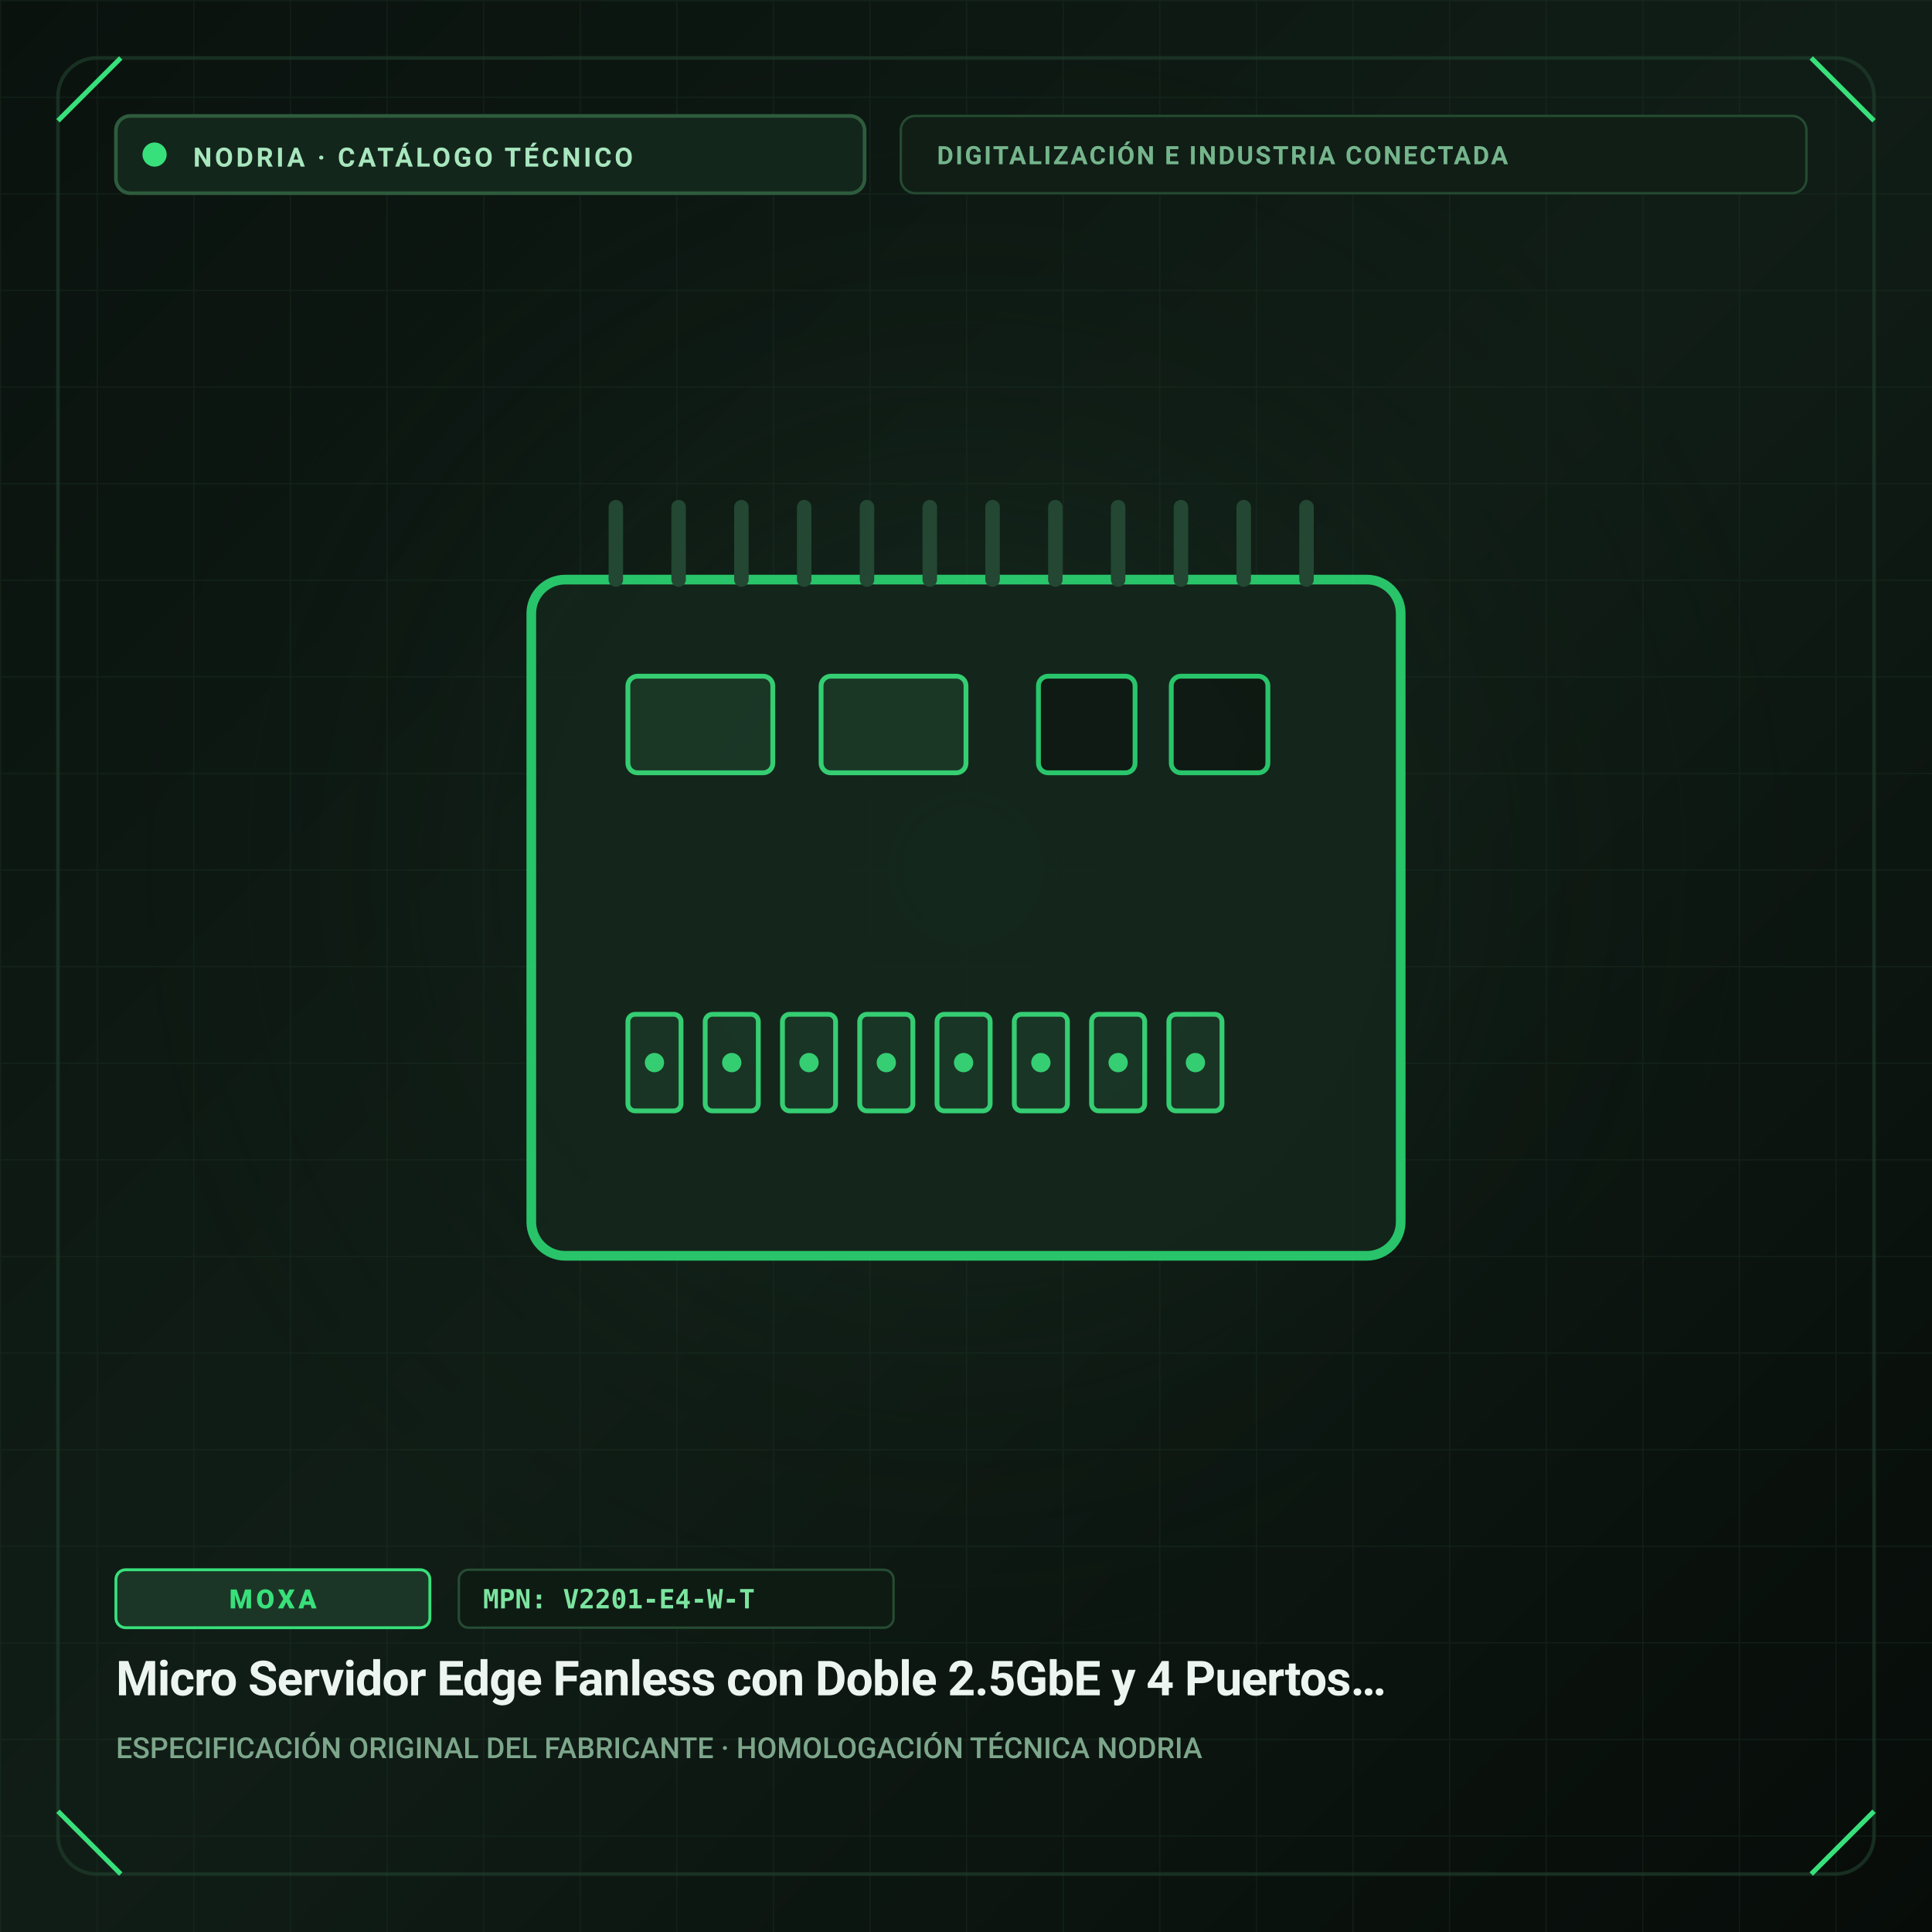
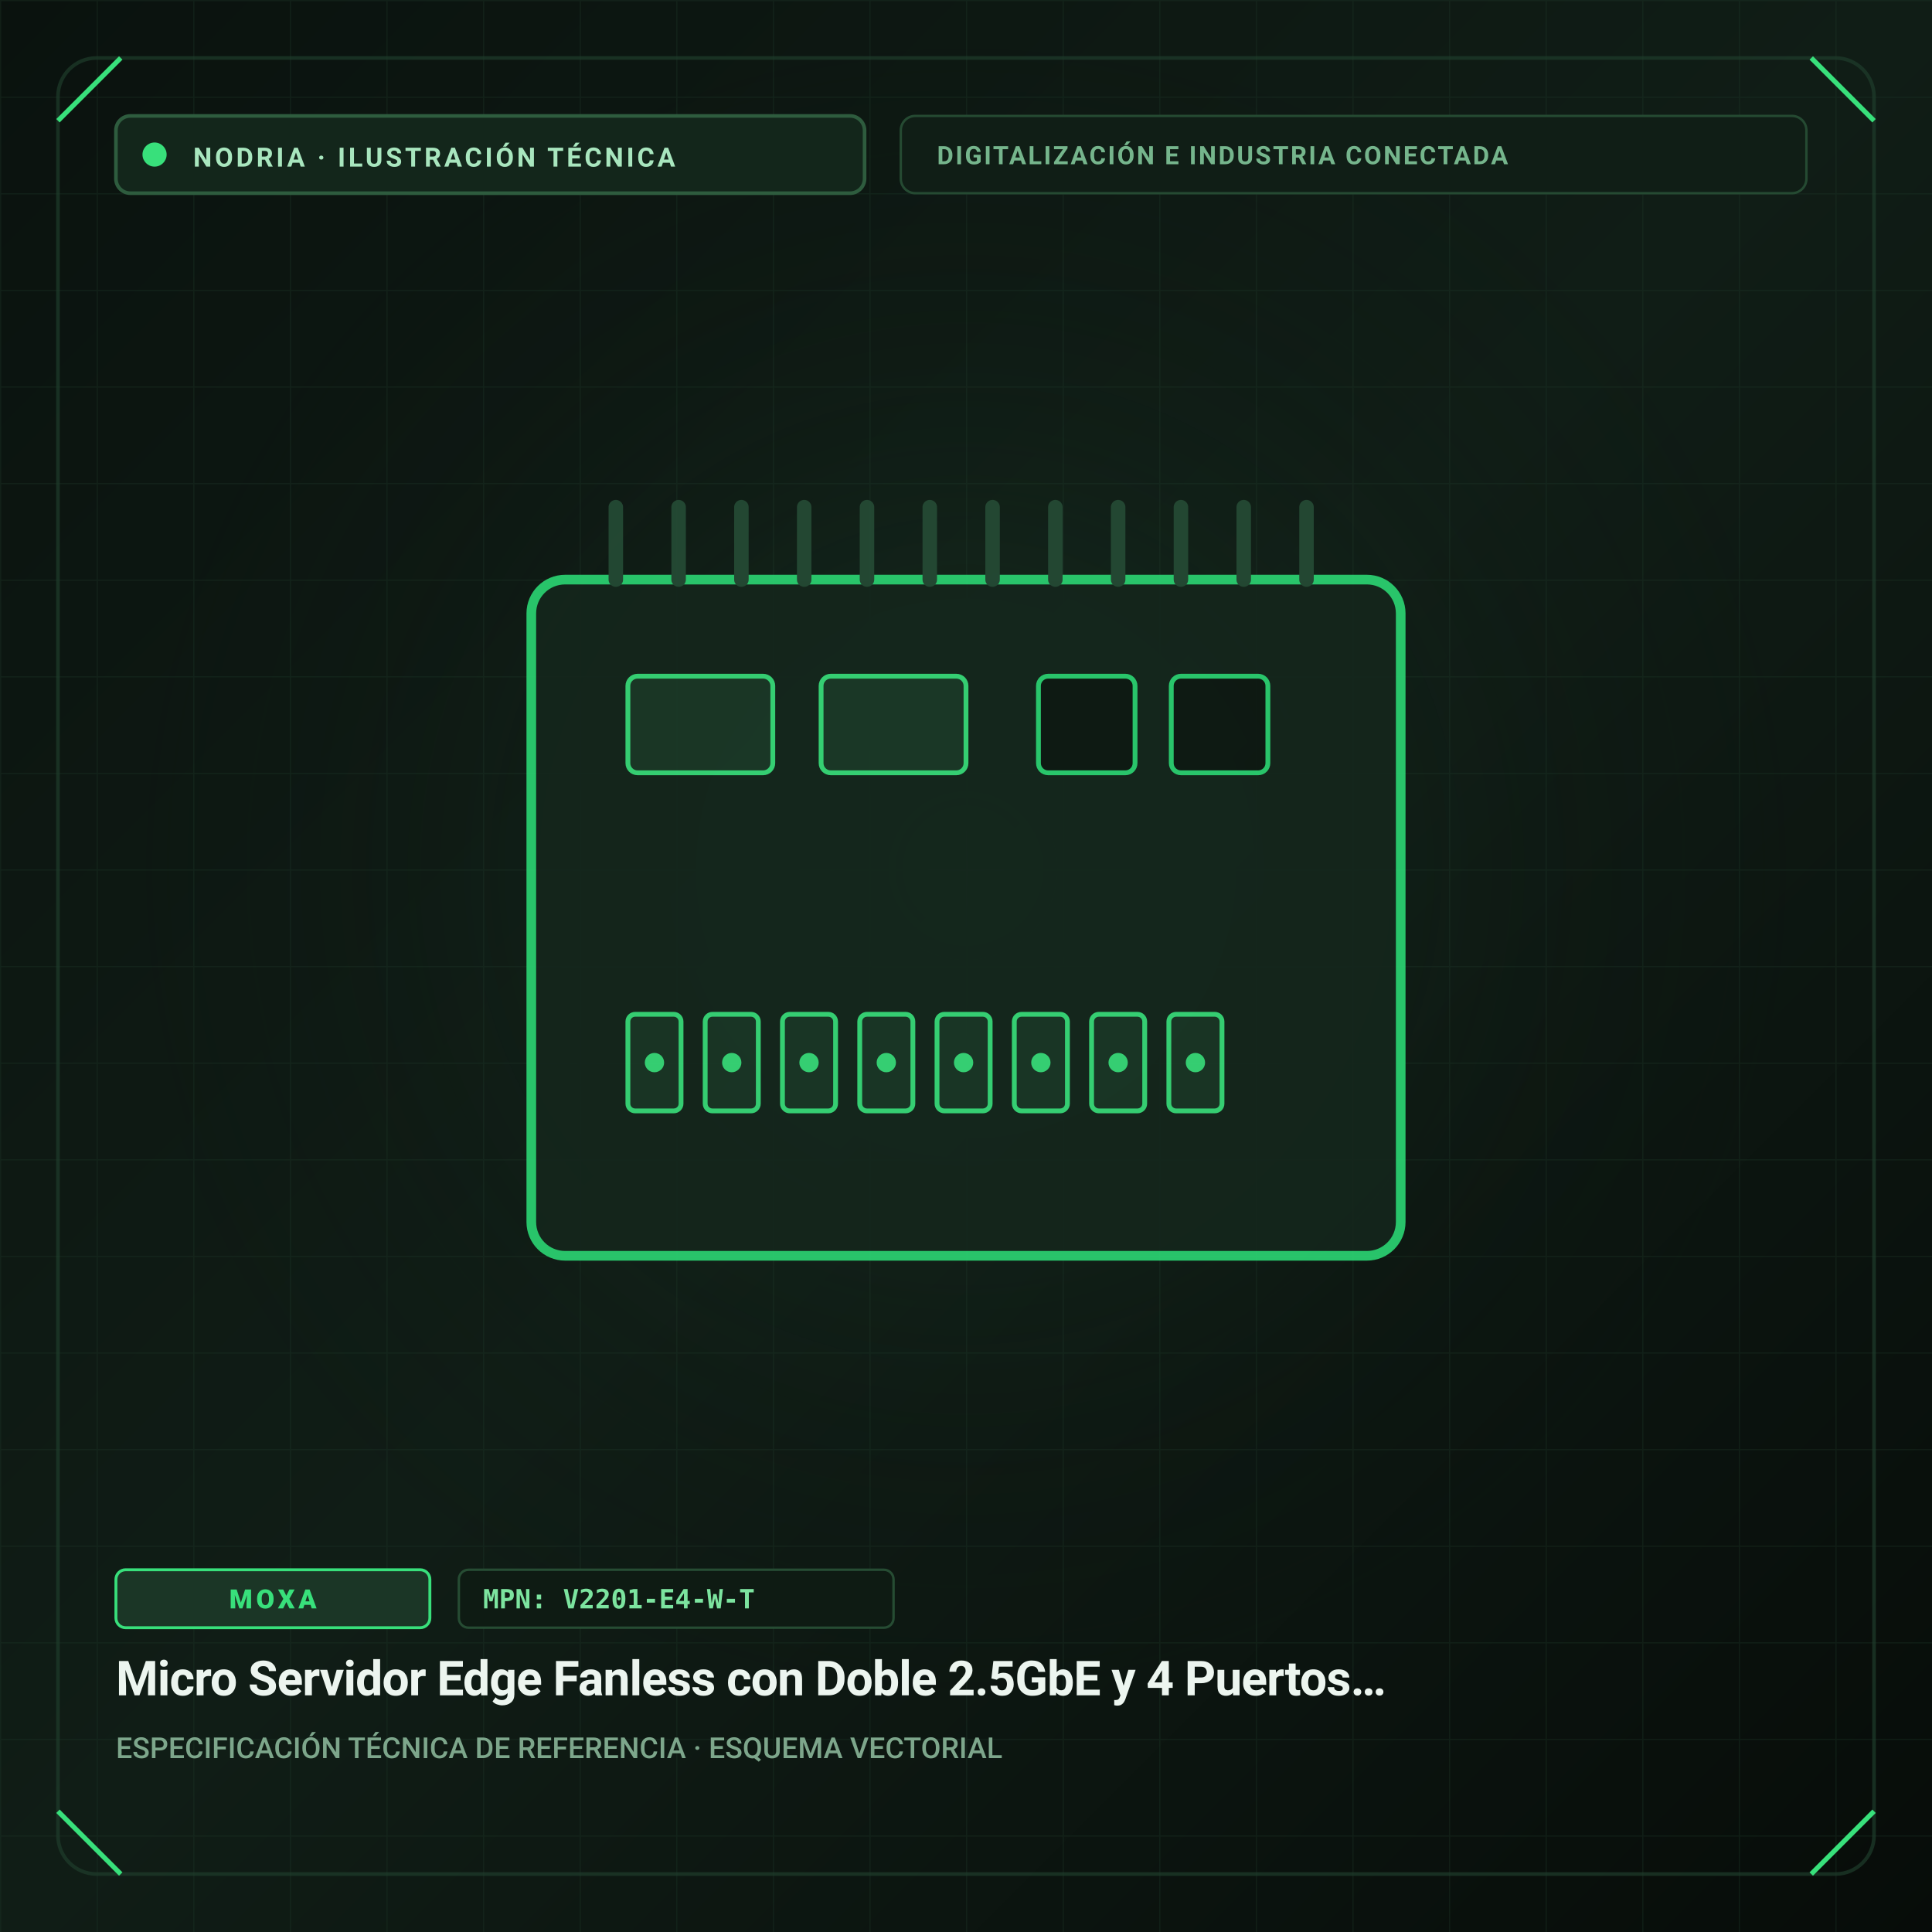
<svg xmlns="http://www.w3.org/2000/svg" viewBox="0 0 800 800" width="800" height="800">
  <defs>
    <linearGradient id="bg-grad" x1="0%" y1="0%" x2="100%" y2="100%">
      <stop offset="0%" stop-color="#0a120e" />
      <stop offset="50%" stop-color="#101d16" />
      <stop offset="100%" stop-color="#070c09" />
    </linearGradient>
    <radialGradient id="center-glow" cx="50%" cy="45%" r="45%">
      <stop offset="0%" stop-color="#234c34" stop-opacity="0.45" />
      <stop offset="70%" stop-color="#101e16" stop-opacity="0.1" />
      <stop offset="100%" stop-color="#0a120e" stop-opacity="0" />
    </radialGradient>
    <pattern id="tech-grid" width="40" height="40" patternUnits="userSpaceOnUse">
      <path d="M 40 0 L 0 0 0 40" fill="none" stroke="#1d3829" stroke-width="1" stroke-opacity="0.35" />
    </pattern>
  </defs>
  <rect width="800" height="800" fill="url(#bg-grad)" />
  <rect width="800" height="800" fill="url(#center-glow)" />
  <rect width="800" height="800" fill="url(#tech-grid)" />
  <rect x="24" y="24" width="752" height="752" rx="16" fill="none" stroke="#1f3d2b" stroke-width="1.5" stroke-opacity="0.7" />
  <line x1="24" y1="50" x2="50" y2="24" stroke="#38e07b" stroke-width="2" />
  <line x1="776" y1="50" x2="750" y2="24" stroke="#38e07b" stroke-width="2" />
  <line x1="24" y1="750" x2="50" y2="776" stroke="#38e07b" stroke-width="2" />
  <line x1="776" y1="750" x2="750" y2="776" stroke="#38e07b" stroke-width="2" />
  <g transform="translate(48, 48)">
    <rect x="0" y="0" width="310" height="32" rx="6" fill="#13261b" stroke="#2e5c3e" stroke-width="1.5" />
    <circle cx="16" cy="16" r="5" fill="#38e07b" />
-     <text x="32" y="21" font-family="-apple-system, BlinkMacSystemFont, 'Segoe UI', Roboto, sans-serif" font-size="11" font-weight="700" fill="#a8e6be" letter-spacing="1.2">NODRIA · CATÁLOGO TÉCNICO</text>
+     <text x="32" y="21" font-family="-apple-system, BlinkMacSystemFont, 'Segoe UI', Roboto, sans-serif" font-size="11" font-weight="700" fill="#a8e6be" letter-spacing="1.2">NODRIA · ILUSTRACIÓN TÉCNICA</text>
    <rect x="325" y="0" width="375" height="32" rx="6" fill="#101e16" stroke="#254a32" stroke-width="1" />
    <text x="340" y="20" font-family="-apple-system, BlinkMacSystemFont, 'Segoe UI', Roboto, sans-serif" font-size="10.5" font-weight="600" fill="#75b58c" letter-spacing="0.8">DIGITALIZACIÓN E INDUSTRIA CONECTADA</text>
  </g>
  <g id="product-schematic">
    <g stroke="#38e07b" stroke-width="2" fill="none" opacity="0.9">
      <rect x="220" y="240" width="360" height="280" rx="14" fill="#14261c" stroke="#2bd673" stroke-width="4" />
      <line x1="255" y1="210" x2="255" y2="240" stroke="#254b35" stroke-width="6" stroke-linecap="round" />
      <line x1="281" y1="210" x2="281" y2="240" stroke="#254b35" stroke-width="6" stroke-linecap="round" />
      <line x1="307" y1="210" x2="307" y2="240" stroke="#254b35" stroke-width="6" stroke-linecap="round" />
      <line x1="333" y1="210" x2="333" y2="240" stroke="#254b35" stroke-width="6" stroke-linecap="round" />
      <line x1="359" y1="210" x2="359" y2="240" stroke="#254b35" stroke-width="6" stroke-linecap="round" />
      <line x1="385" y1="210" x2="385" y2="240" stroke="#254b35" stroke-width="6" stroke-linecap="round" />
      <line x1="411" y1="210" x2="411" y2="240" stroke="#254b35" stroke-width="6" stroke-linecap="round" />
      <line x1="437" y1="210" x2="437" y2="240" stroke="#254b35" stroke-width="6" stroke-linecap="round" />
      <line x1="463" y1="210" x2="463" y2="240" stroke="#254b35" stroke-width="6" stroke-linecap="round" />
      <line x1="489" y1="210" x2="489" y2="240" stroke="#254b35" stroke-width="6" stroke-linecap="round" />
      <line x1="515" y1="210" x2="515" y2="240" stroke="#254b35" stroke-width="6" stroke-linecap="round" />
      <line x1="541" y1="210" x2="541" y2="240" stroke="#254b35" stroke-width="6" stroke-linecap="round" />
      <rect x="260" y="280" width="60" height="40" rx="4" fill="#1b3827" stroke="#38e07b" />
      <rect x="340" y="280" width="60" height="40" rx="4" fill="#1b3827" stroke="#38e07b" />
      <rect x="430" y="280" width="40" height="40" rx="4" fill="#0d1812" stroke="#2bd673" />
      <rect x="485" y="280" width="40" height="40" rx="4" fill="#0d1812" stroke="#2bd673" />
      <rect x="260" y="420" width="22" height="40" rx="3" fill="#1a3626" stroke="#38e07b" />
      <circle cx="271" cy="440" r="3" fill="#38e07b" />
      <rect x="292" y="420" width="22" height="40" rx="3" fill="#1a3626" stroke="#38e07b" />
      <circle cx="303" cy="440" r="3" fill="#38e07b" />
      <rect x="324" y="420" width="22" height="40" rx="3" fill="#1a3626" stroke="#38e07b" />
      <circle cx="335" cy="440" r="3" fill="#38e07b" />
      <rect x="356" y="420" width="22" height="40" rx="3" fill="#1a3626" stroke="#38e07b" />
      <circle cx="367" cy="440" r="3" fill="#38e07b" />
      <rect x="388" y="420" width="22" height="40" rx="3" fill="#1a3626" stroke="#38e07b" />
      <circle cx="399" cy="440" r="3" fill="#38e07b" />
      <rect x="420" y="420" width="22" height="40" rx="3" fill="#1a3626" stroke="#38e07b" />
      <circle cx="431" cy="440" r="3" fill="#38e07b" />
      <rect x="452" y="420" width="22" height="40" rx="3" fill="#1a3626" stroke="#38e07b" />
      <circle cx="463" cy="440" r="3" fill="#38e07b" />
      <rect x="484" y="420" width="22" height="40" rx="3" fill="#1a3626" stroke="#38e07b" />
      <circle cx="495" cy="440" r="3" fill="#38e07b" />
    </g>
  </g>
  <g transform="translate(48, 650)">
    <rect x="0" y="0" width="130" height="24" rx="4" fill="#1b3626" stroke="#38e07b" stroke-width="1.2" />
    <text x="65" y="16" font-family="-apple-system, BlinkMacSystemFont, 'Segoe UI', Roboto, sans-serif" font-size="11" font-weight="800" fill="#38e07b" letter-spacing="1.5" text-anchor="middle">MOXA</text>
    <rect x="142" y="0" width="180" height="24" rx="4" fill="#0e1b13" stroke="#264c33" stroke-width="1" />
    <text x="152" y="16" font-family="'SF Mono', Consolas, Monaco, monospace" font-size="11" font-weight="600" fill="#7ce49f">MPN: V2201-E4-W-T</text>
    <text x="0" y="52" font-family="-apple-system, BlinkMacSystemFont, 'Segoe UI', Roboto, sans-serif" font-size="20" font-weight="700" fill="#ecf5ef" letter-spacing="-0.3">
      Micro Servidor Edge Fanless con Doble 2.5GbE y 4 Puertos…
    </text>
    <text x="0" y="78" font-family="-apple-system, BlinkMacSystemFont, 'Segoe UI', Roboto, sans-serif" font-size="12" font-weight="500" fill="#7da68b">
-       ESPECIFICACIÓN ORIGINAL DEL FABRICANTE · HOMOLOGACIÓN TÉCNICA NODRIA
+       ESPECIFICACIÓN TÉCNICA DE REFERENCIA · ESQUEMA VECTORIAL
    </text>
  </g>
</svg>
